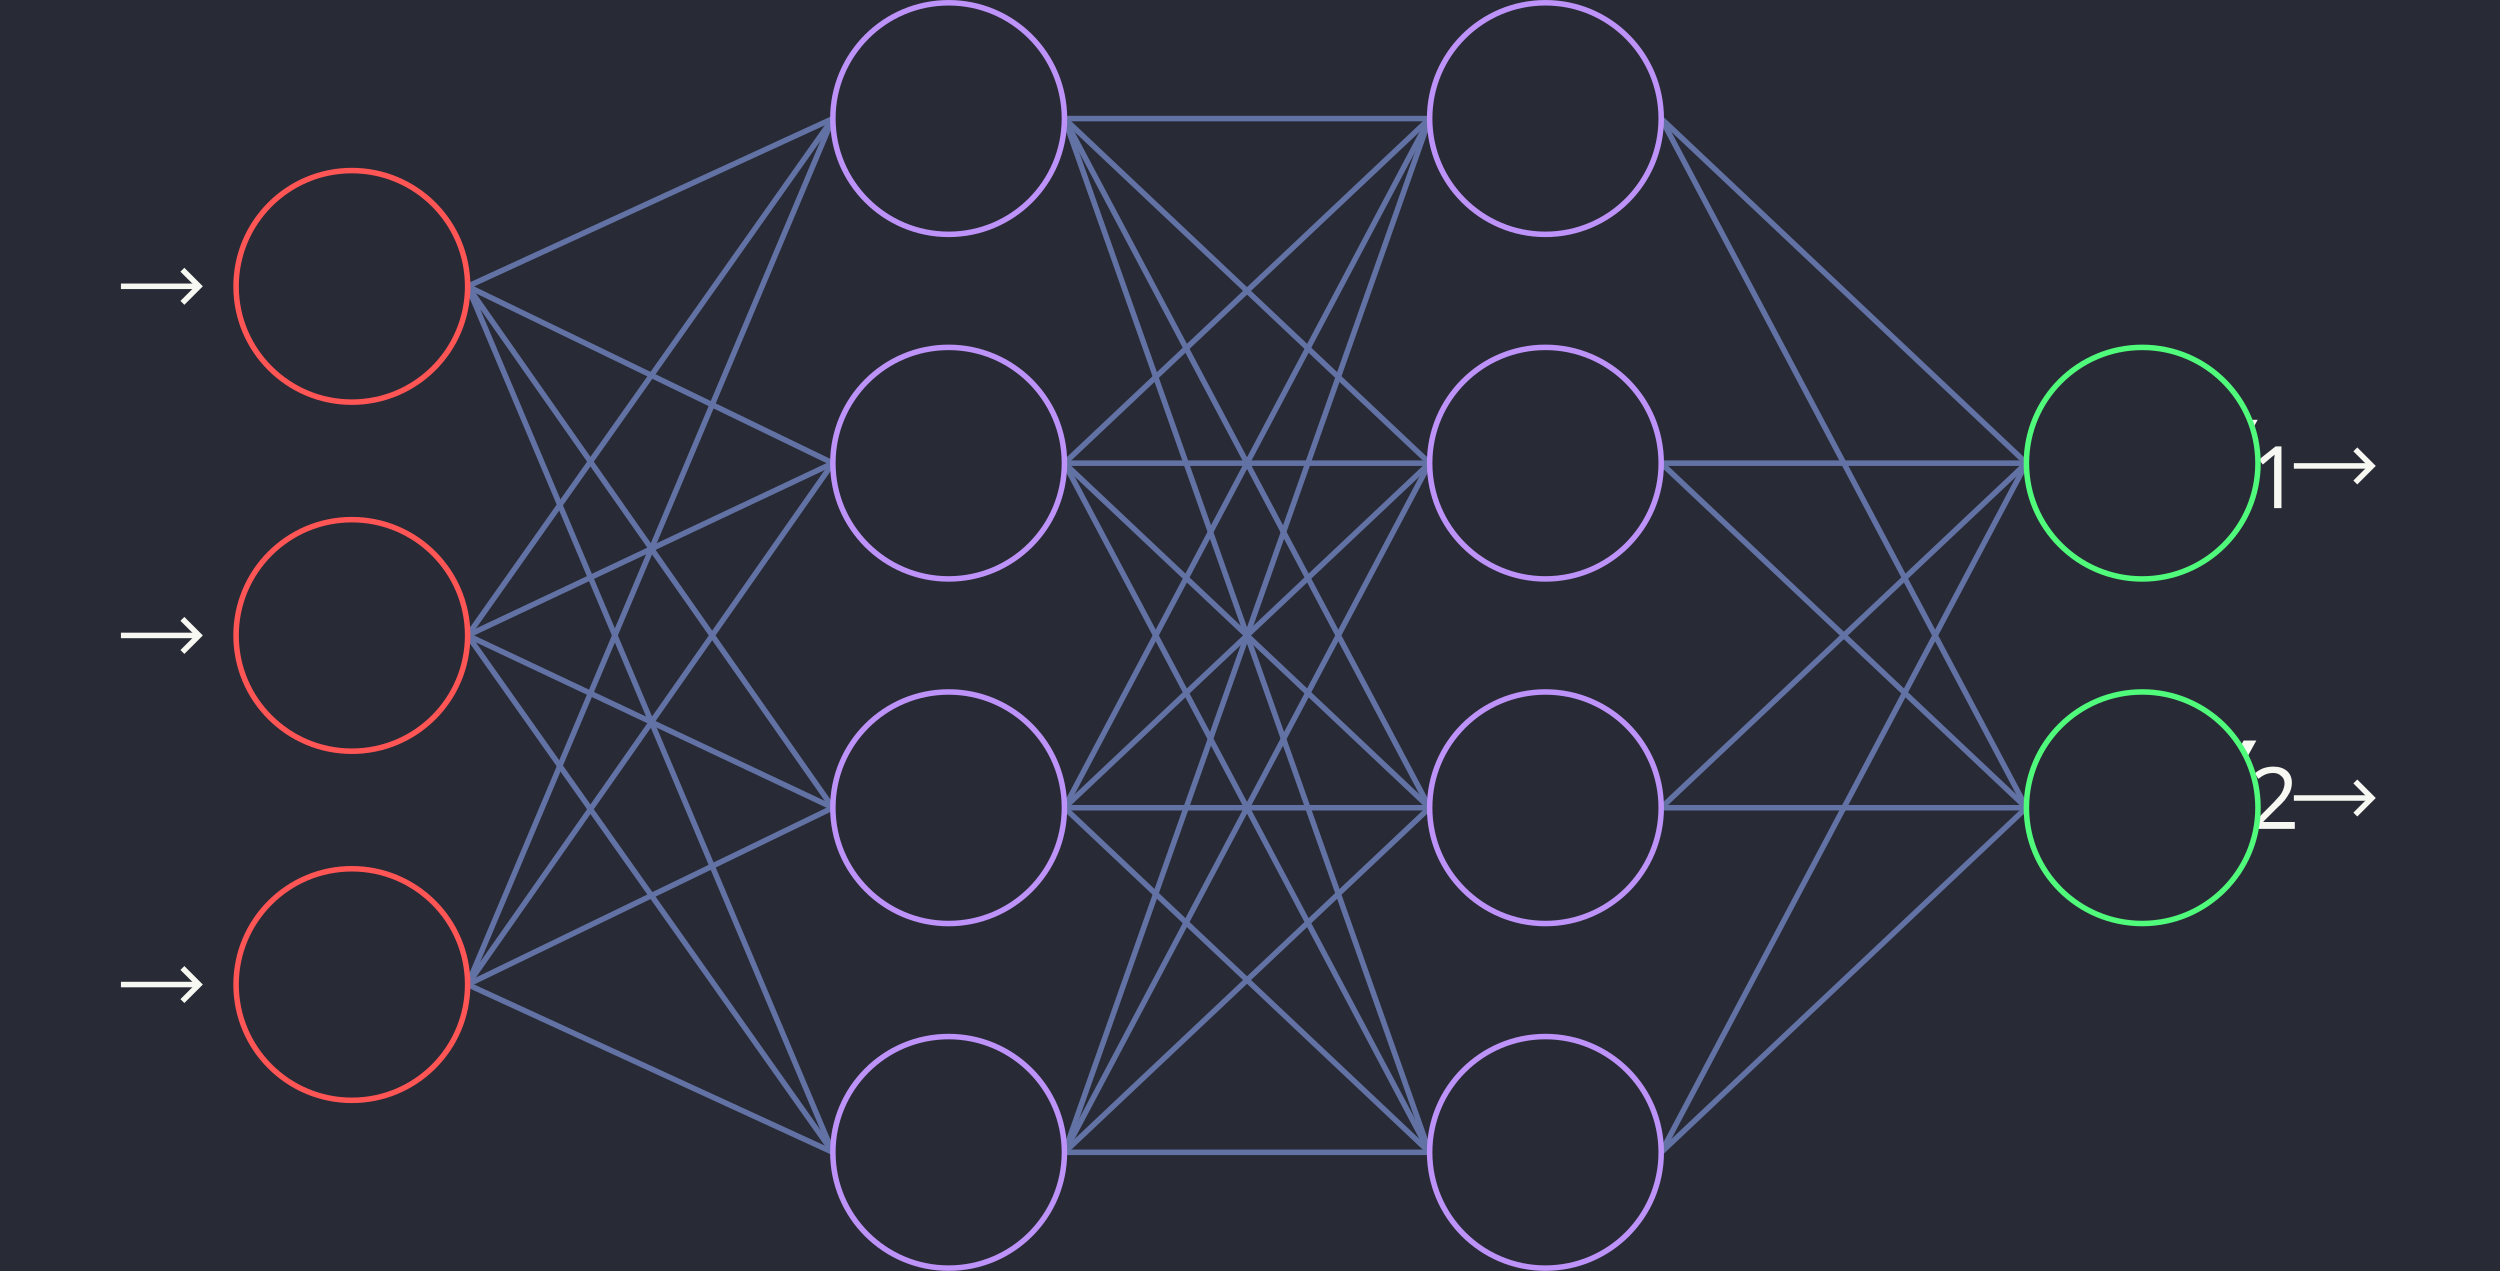
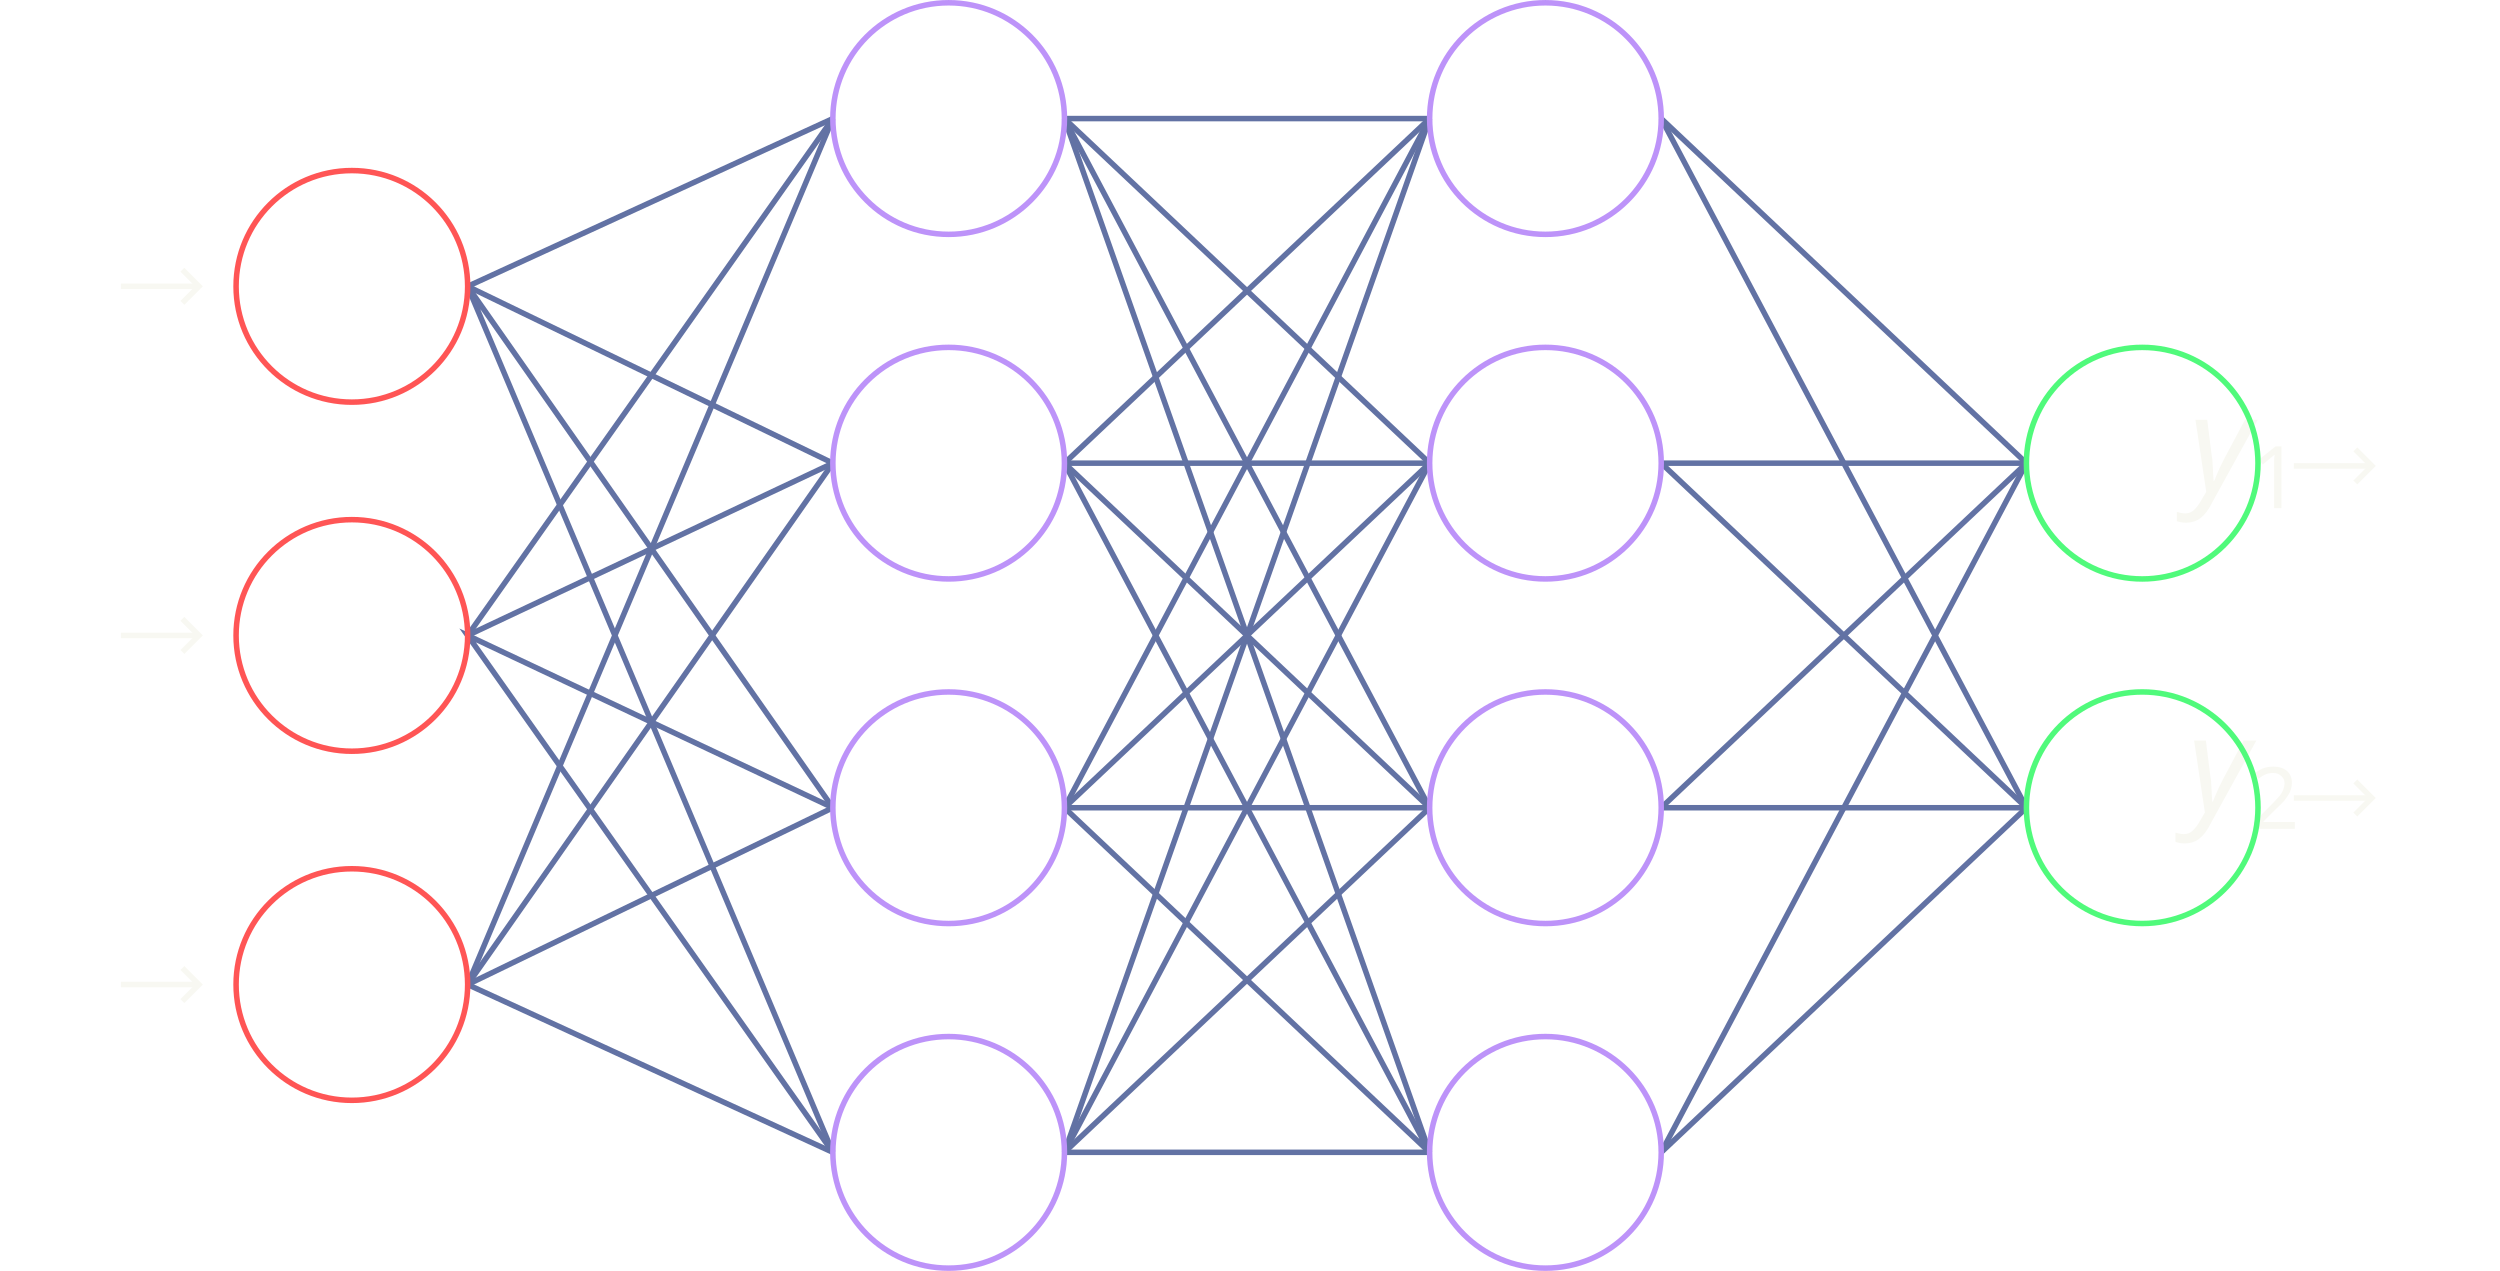
<svg xmlns="http://www.w3.org/2000/svg" width="79.717mm" height="40.525mm" viewBox="0 0 79.717 40.525" version="1.1" id="svg609">
  <defs id="defs606">
    <marker style="overflow:visible" id="Arrow1" refX="0" refY="0" orient="auto-start-reverse" markerWidth="4.061" markerHeight="6.707" viewBox="0 0 4.061 6.707" preserveAspectRatio="xMidYMid">
      <path style="fill:none;stroke:context-stroke;stroke-width:1;stroke-linecap:butt" d="M 3,-3 0,0 3,3" id="path5057" transform="rotate(180,0.125,0)" />
    </marker>
    <marker style="overflow:visible" id="Arrow1-3" refX="0" refY="0" orient="auto-start-reverse" markerWidth="4.061" markerHeight="6.707" viewBox="0 0 4.061 6.707" preserveAspectRatio="xMidYMid">
      <path style="fill:none;stroke:context-stroke;stroke-width:1;stroke-linecap:butt" d="M 3,-3 0,0 3,3" id="path5057-7" transform="rotate(180,0.125,0)" />
    </marker>
    <marker style="overflow:visible" id="Arrow1-9" refX="0" refY="0" orient="auto-start-reverse" markerWidth="4.061" markerHeight="6.707" viewBox="0 0 4.061 6.707" preserveAspectRatio="xMidYMid">
      <path style="fill:none;stroke:context-stroke;stroke-width:1;stroke-linecap:butt" d="M 3,-3 0,0 3,3" id="path5057-2" transform="rotate(180,0.125,0)" />
    </marker>
    <marker style="overflow:visible" id="Arrow1-8" refX="0" refY="0" orient="auto-start-reverse" markerWidth="4.061" markerHeight="6.707" viewBox="0 0 4.061 6.707" preserveAspectRatio="xMidYMid">
      <path style="fill:none;stroke:context-stroke;stroke-width:1;stroke-linecap:butt" d="M 3,-3 0,0 3,3" id="path5057-9" transform="rotate(180,0.125,0)" />
    </marker>
    <marker style="overflow:visible" id="Arrow1-36" refX="0" refY="0" orient="auto-start-reverse" markerWidth="4.061" markerHeight="6.707" viewBox="0 0 4.061 6.707" preserveAspectRatio="xMidYMid">
      <path style="fill:none;stroke:context-stroke;stroke-width:1;stroke-linecap:butt" d="M 3,-3 0,0 3,3" id="path5057-1" transform="rotate(180,0.125,0)" />
    </marker>
  </defs>
-   <g id="layer1" transform="translate(-76.41624,-68.05631)">
+   <g id="layer1" transform="translate(-76.41624,-68.05631)" style="display:none">
    <g id="g1481" style="fill:#282a36">
      <g id="g206" transform="matrix(0.3527778,0,0,-0.3527778,45.56714,139.7392)" style="fill:#282a36">
        <path d="M 0,0 H 453.543 V 255.118 H 0 Z" style="fill:#282a36;fill-opacity:1;fill-rule:nonzero;stroke:none" id="path208" />
      </g>
      <g id="g210" transform="matrix(0.3527778,0,0,-0.3527778,45.56714,59.75674)" style="fill:#282a36">
        <path d="M 0,0 H 453.543 V 28.396 H 0 Z" style="fill:#282a36;fill-opacity:1;fill-rule:nonzero;stroke:none" id="path212" />
      </g>
      <text xml:space="preserve" style="font-variant:normal;font-weight:bold;font-size:5.587px;font-family:'TeX Gyre Heros';-inkscape-font-specification:TeXGyreHeros-Bold;writing-mode:lr-tb;fill:#282a36;fill-opacity:1;fill-rule:nonzero;stroke:none;stroke-width:0.353" id="text216" x="48.567" y="57.454">
        <tspan x="48.567 53.21 56.557 58.406 59.949 62.96 66.056 69.151 72.246" y="57.454" id="tspan214" style="fill:#282a36;stroke-width:0.353">Motivação</tspan>
      </text>
      <text xml:space="preserve" style="font-variant:normal;font-weight:normal;font-size:4.218px;font-family:'NewCM Sans';-inkscape-font-specification:NewCM10-Book;writing-mode:lr-tb;fill:#282a36;fill-opacity:1;fill-rule:nonzero;stroke:none;stroke-width:0.353" id="text304" x="111.937" y="126.557">
        <tspan x="111.937" y="126.557" id="tspan302" style="fill:#282a36;stroke-width:0.353">.</tspan>
      </text>
      <path d="m 45.567,139.739 h 53.333 v -3.304 h -53.333 z" style="fill:#282a36;fill-opacity:1;fill-rule:nonzero;stroke:none;stroke-width:0.353" id="path310" />
      <text xml:space="preserve" style="font-variant:normal;font-weight:normal;font-size:1.94px;font-family:'TeX Gyre Heros';-inkscape-font-specification:TeXGyreHeros-Regular;writing-mode:lr-tb;fill:#282a36;fill-opacity:1;fill-rule:nonzero;stroke:none;stroke-width:0.353" id="text316" x="58.604" y="138.722">
        <tspan x="58.604 60.112 61.187 62.261 62.904 63.33 64.405 65.369 66.768 67.841 69.133 69.56 69.987 70.914 73.069 73.716 74.897 76.187 76.723 78.013 78.548 79.945 81.342 82.632 83.922 85.216" y="138.722" id="tspan314" style="fill:#282a36;stroke-width:0.353">GabrielD.Silva(FEIS/UNESP)</tspan>
      </text>
      <g id="g318" transform="matrix(0.3527778,0,0,-0.3527778,98.89975,139.7392)" style="fill:#282a36">
        <path d="M 0,0 H 151.179 V 9.365 H 0 Z" style="fill:#282a36;fill-opacity:1;fill-rule:nonzero;stroke:none" id="path320" />
      </g>
      <text xml:space="preserve" style="font-variant:normal;font-weight:normal;font-size:1.94px;font-family:'TeX Gyre Heros';-inkscape-font-specification:TeXGyreHeros-Regular;writing-mode:lr-tb;fill:#282a36;fill-opacity:1;fill-rule:nonzero;stroke:none;stroke-width:0.353" id="text324" x="107.515" y="138.722">
        <tspan x="107.515 108.807 109.881 110.956 111.645 112.153 113.228 113.655 114.621 115.696 116.771 118.383 119.458 120.532 121.048 122.661 123.737 125.35 126.64 127.066 128.023 128.529 129.604 131.216 132.291 133.797 134.332 135.407 135.913 136.988 137.415 137.842 138.916 139.991 141.066 141.572 142.647" y="138.722" id="tspan322" style="fill:#282a36;stroke-width:0.353">AperfeiçoamentodeSistemasInteligentes</tspan>
      </text>
      <g id="g326" transform="matrix(0.3527778,0,0,-0.3527778,152.2323,139.7392)" style="fill:#282a36">
        <path d="M 0,0 H 151.179 V 9.365 H 0 Z" style="fill:#282a36;fill-opacity:1;fill-rule:nonzero;stroke:none" id="path328" />
      </g>
      <text xml:space="preserve" style="font-variant:normal;font-weight:normal;font-size:1.94px;font-family:'TeX Gyre Heros';-inkscape-font-specification:TeXGyreHeros-Regular;writing-mode:lr-tb;fill:#282a36;fill-opacity:1;fill-rule:nonzero;stroke:none;stroke-width:0.353" id="text332" x="179.222" y="138.722">
        <tspan x="179.222 180.297 181.911 182.986 184.6 185.675 186.749 187.392 187.818 188.784 189.859 191.473 192.548 193.623 194.698" y="138.722" id="tspan330" style="fill:#282a36;stroke-width:0.353">14deabrilde2023</tspan>
      </text>
      <text xml:space="preserve" style="font-variant:normal;font-weight:normal;font-size:1.94px;font-family:'TeX Gyre Heros';-inkscape-font-specification:TeXGyreHeros-Regular;writing-mode:lr-tb;fill:#282a36;fill-opacity:1;fill-rule:nonzero;stroke:none;stroke-width:0.353" id="text336" x="200.196" y="138.722">
        <tspan x="200.196 201.592 202.452" y="138.722" id="tspan334" style="fill:#282a36;stroke-width:0.353">3/5</tspan>
      </text>
    </g>
  </g>
  <g id="layer2" transform="translate(-30.8491,-18.31705)">
    <text xml:space="preserve" style="font-style:italic;font-variant:normal;font-weight:normal;font-stretch:normal;font-size:4.233px;font-family:NewComputerModern;-inkscape-font-specification:'NewComputerModern Italic';text-align:center;text-anchor:middle;fill:#f8f8f2;stroke:none;stroke-width:0.176;paint-order:markers fill stroke" x="32.295" y="27.958" id="text1326">
      <tspan id="tspan1324" style="font-style:italic;font-variant:normal;font-weight:normal;font-stretch:normal;font-family:NewComputerModern;-inkscape-font-specification:'NewComputerModern Italic';fill:#f8f8f2;stroke:none;stroke-width:0.176" x="32.295" y="27.958">x<tspan style="font-style:normal;font-variant:normal;font-weight:normal;font-stretch:normal;font-size:65%;font-family:NewComputerModern;-inkscape-font-specification:NewComputerModern;baseline-shift:sub" id="tspan1532">1</tspan>
      </tspan>
    </text>
    <text xml:space="preserve" style="font-style:italic;font-variant:normal;font-weight:normal;font-stretch:normal;font-size:4.233px;font-family:NewComputerModern;-inkscape-font-specification:'NewComputerModern Italic';text-align:center;text-anchor:middle;fill:#f8f8f2;stroke:none;stroke-width:0.176;paint-order:markers fill stroke" x="109.029" y="33.968" id="text1326-8">
      <tspan id="tspan1324-7" style="font-style:italic;font-variant:normal;font-weight:normal;font-stretch:normal;font-family:NewComputerModern;-inkscape-font-specification:'NewComputerModern Italic';fill:#f8f8f2;stroke:none;stroke-width:0.176" x="109.029" y="33.968">y<tspan style="font-style:normal;font-variant:normal;font-weight:normal;font-stretch:normal;font-size:65%;font-family:NewComputerModern;-inkscape-font-specification:NewComputerModern;baseline-shift:sub" id="tspan1532-9">1</tspan>
      </tspan>
    </text>
    <text xml:space="preserve" style="font-style:italic;font-variant:normal;font-weight:normal;font-stretch:normal;font-size:4.233px;font-family:NewComputerModern;-inkscape-font-specification:'NewComputerModern Italic';text-align:center;text-anchor:middle;fill:#f8f8f2;stroke:none;stroke-width:0.176;paint-order:markers fill stroke" x="108.987" y="44.195" id="text1326-8-2">
      <tspan id="tspan1324-7-0" style="font-style:italic;font-variant:normal;font-weight:normal;font-stretch:normal;font-family:NewComputerModern;-inkscape-font-specification:'NewComputerModern Italic';fill:#f8f8f2;stroke:none;stroke-width:0.176" x="108.987" y="44.195">y<tspan style="font-style:normal;font-variant:normal;font-weight:normal;font-stretch:normal;font-size:65%;font-family:NewComputerModern;-inkscape-font-specification:NewComputerModern;baseline-shift:sub" id="tspan1532-9-2">2</tspan>
      </tspan>
    </text>
    <text xml:space="preserve" style="font-style:italic;font-variant:normal;font-weight:normal;font-stretch:normal;font-size:4.233px;font-family:NewComputerModern;-inkscape-font-specification:'NewComputerModern Italic';text-align:center;text-anchor:middle;fill:#f8f8f2;stroke:none;stroke-width:0.176;paint-order:markers fill stroke" x="32.295" y="39.09" id="text1326-6">
      <tspan id="tspan1324-0" style="font-style:italic;font-variant:normal;font-weight:normal;font-stretch:normal;font-family:NewComputerModern;-inkscape-font-specification:'NewComputerModern Italic';fill:#f8f8f2;stroke:none;stroke-width:0.176" x="32.295" y="39.09">x<tspan style="font-style:normal;font-variant:normal;font-weight:normal;font-stretch:normal;font-size:65%;font-family:NewComputerModern;-inkscape-font-specification:NewComputerModern;baseline-shift:sub" id="tspan1532-6">2</tspan>
      </tspan>
    </text>
    <text xml:space="preserve" style="font-style:italic;font-variant:normal;font-weight:normal;font-stretch:normal;font-size:4.233px;font-family:NewComputerModern;-inkscape-font-specification:'NewComputerModern Italic';text-align:center;text-anchor:middle;fill:#f8f8f2;stroke:none;stroke-width:0.176;paint-order:markers fill stroke" x="32.295" y="50.192" id="text1326-2">
      <tspan id="tspan1324-6" style="font-style:italic;font-variant:normal;font-weight:normal;font-stretch:normal;font-family:NewComputerModern;-inkscape-font-specification:'NewComputerModern Italic';fill:#f8f8f2;stroke:none;stroke-width:0.176" x="32.295" y="50.192">x<tspan style="font-style:normal;font-variant:normal;font-weight:normal;font-stretch:normal;font-size:65%;font-family:NewComputerModern;-inkscape-font-specification:NewComputerModern;baseline-shift:sub" id="tspan1532-1">3</tspan>
      </tspan>
    </text>
    <g id="g2772" style="stroke:#6272a4;stroke-width:0.176;stroke-dasharray:none">
      <path style="fill:none;stroke:#6272a4;stroke-width:0.176;stroke-dasharray:none;paint-order:markers fill stroke" d="M 45.761,27.448 C 49.643,25.664 53.524,23.881 57.406,22.098" id="path1931" />
      <path style="fill:none;stroke:#6272a4;stroke-width:0.176;stroke-dasharray:none;paint-order:markers fill stroke" d="M 45.761,27.448 57.406,33.086" id="path2061" />
      <path style="fill:none;stroke:#6272a4;stroke-width:0.176;stroke-dasharray:none;paint-order:markers fill stroke" d="M 57.406,44.073 45.761,27.448 57.406,55.061" id="path2063" />
      <path style="fill:none;stroke:#6272a4;stroke-width:0.176;stroke-dasharray:none;paint-order:markers fill stroke" d="M 45.761,38.579 57.406,22.098" id="path2065" />
      <path style="fill:none;stroke:#6272a4;stroke-width:0.176;stroke-dasharray:none;paint-order:markers fill stroke" d="M 45.761,38.579 57.406,33.086" id="path2067" />
      <path style="fill:none;stroke:#6272a4;stroke-width:0.176;stroke-dasharray:none;paint-order:markers fill stroke" d="M 45.761,49.711 57.406,33.086" id="path2069" />
      <path style="fill:none;stroke:#6272a4;stroke-width:0.176;stroke-dasharray:none;paint-order:markers fill stroke" d="M 57.406,44.073 45.761,38.579 57.406,55.061" id="path2071" />
      <path style="fill:none;stroke:#6272a4;stroke-width:0.176;stroke-dasharray:none;paint-order:markers fill stroke" d="M 45.761,49.711 57.406,22.098" id="path2073" />
      <path style="fill:none;stroke:#6272a4;stroke-width:0.176;stroke-dasharray:none;paint-order:markers fill stroke" d="M 45.761,49.711 57.406,44.073" id="path2075" />
      <path style="fill:none;stroke:#6272a4;stroke-width:0.176;stroke-dasharray:none;paint-order:markers fill stroke" d="M 45.761,49.711 57.406,55.061" id="path2077" />
    </g>
-     <g id="g1209" style="stroke:#ff5555;stroke-width:0.176;stroke-dasharray:none">
-       <circle style="fill:#282a36;stroke:#ff5555;stroke-width:0.176;stroke-dasharray:none;paint-order:markers fill stroke" id="path1072" cx="42.069" cy="27.448" r="3.692" />
-       <circle style="fill:#282a36;stroke:#ff5555;stroke-width:0.176;stroke-dasharray:none;paint-order:markers fill stroke" id="path1072-3" cx="42.069" cy="38.579" r="3.692" />
-       <circle style="fill:#282a36;stroke:#ff5555;stroke-width:0.176;stroke-dasharray:none;paint-order:markers fill stroke" id="path1072-6" cx="42.069" cy="49.711" r="3.692" />
+     <g id="g1209" style="stroke:#ff5555;stroke-width:0.176;stroke-dasharray:none;fill:none">
+       <circle style="fill:none;stroke:#ff5555;stroke-width:0.176;stroke-dasharray:none;paint-order:markers fill stroke" id="path1072" cx="42.069" cy="27.448" r="3.692" />
+       <circle style="fill:none;stroke:#ff5555;stroke-width:0.176;stroke-dasharray:none;paint-order:markers fill stroke" id="path1072-3" cx="42.069" cy="38.579" r="3.692" />
+       <circle style="fill:none;stroke:#ff5555;stroke-width:0.176;stroke-dasharray:none;paint-order:markers fill stroke" id="path1072-6" cx="42.069" cy="49.711" r="3.692" />
    </g>
    <g id="g2789" style="stroke:#6272a4;stroke-width:0.176;stroke-dasharray:none">
      <path style="fill:none;stroke:#6272a4;stroke-width:0.176;stroke-dasharray:none;paint-order:markers fill stroke" d="M 64.79,22.098 H 76.435" id="path2154" />
      <path style="fill:none;stroke:#6272a4;stroke-width:0.176;stroke-dasharray:none;paint-order:markers fill stroke" d="M 64.79,33.086 76.435,22.098" id="path2156" />
      <path style="fill:none;stroke:#6272a4;stroke-width:0.176;stroke-dasharray:none;paint-order:markers fill stroke" d="M 64.79,44.073 76.435,22.098" id="path2158" />
      <path style="fill:none;stroke:#6272a4;stroke-width:0.176;stroke-dasharray:none;paint-order:markers fill stroke" d="M 64.79,55.061 76.435,22.098" id="path2160" />
      <path style="fill:none;stroke:#6272a4;stroke-width:0.176;stroke-dasharray:none;paint-order:markers fill stroke" d="M 64.79,22.098 76.435,33.086" id="path2168" />
      <path style="fill:none;stroke:#6272a4;stroke-width:0.176;stroke-dasharray:none;paint-order:markers fill stroke" d="M 64.79,33.086 H 76.435" id="path2170" />
      <path style="fill:none;stroke:#6272a4;stroke-width:0.176;stroke-dasharray:none;paint-order:markers fill stroke" d="M 64.79,44.073 76.435,33.086" id="path2172" />
      <path style="fill:none;stroke:#6272a4;stroke-width:0.176;stroke-dasharray:none;paint-order:markers fill stroke" d="M 64.79,55.061 76.435,33.086" id="path2174" />
      <path style="fill:none;stroke:#6272a4;stroke-width:0.176;stroke-dasharray:none;paint-order:markers fill stroke" d="M 64.79,22.098 76.435,44.073" id="path2176" />
      <path style="fill:none;stroke:#6272a4;stroke-width:0.176;stroke-dasharray:none;paint-order:markers fill stroke" d="M 64.79,33.086 76.435,44.073" id="path2178" />
      <path style="fill:none;stroke:#6272a4;stroke-width:0.176;stroke-dasharray:none;paint-order:markers fill stroke" d="M 64.79,44.073 H 76.435" id="path2180" />
      <path style="fill:none;stroke:#6272a4;stroke-width:0.176;stroke-dasharray:none;paint-order:markers fill stroke" d="M 64.79,55.061 76.435,44.073" id="path2182" />
      <path style="fill:none;stroke:#6272a4;stroke-width:0.176;stroke-dasharray:none;paint-order:markers fill stroke" d="M 76.435,55.061 64.79,22.098" id="path2271" />
      <path style="fill:none;stroke:#6272a4;stroke-width:0.176;stroke-dasharray:none;paint-order:markers fill stroke" d="M 64.79,33.086 76.435,55.061 64.79,44.073" id="path2273" />
      <path style="fill:none;stroke:#6272a4;stroke-width:0.176;stroke-dasharray:none;paint-order:markers fill stroke" d="M 76.435,55.061 H 64.79" id="path2275" />
    </g>
-     <g id="g1215" transform="translate(0.3544477,2.691594)" style="stroke:#bd93f9;stroke-width:0.176;stroke-dasharray:none">
-       <circle style="fill:#282a36;stroke:#bd93f9;stroke-width:0.176;stroke-dasharray:none;paint-order:markers fill stroke" id="path1072-7" cx="60.744" cy="19.406" r="3.692" />
-       <circle style="fill:#282a36;stroke:#bd93f9;stroke-width:0.176;stroke-dasharray:none;paint-order:markers fill stroke" id="path1072-5" cx="60.744" cy="30.394" r="3.692" />
-       <circle style="fill:#282a36;stroke:#bd93f9;stroke-width:0.176;stroke-dasharray:none;paint-order:markers fill stroke" id="path1072-35" cx="60.744" cy="41.382" r="3.692" />
-       <circle style="fill:#282a36;stroke:#bd93f9;stroke-width:0.176;stroke-dasharray:none;paint-order:markers fill stroke" id="path1072-62" cx="60.744" cy="52.37" r="3.692" />
+     <g id="g1215" transform="translate(0.3544477,2.691594)" style="stroke:#bd93f9;stroke-width:0.176;stroke-dasharray:none;fill:none">
+       <circle style="fill:none;stroke:#bd93f9;stroke-width:0.176;stroke-dasharray:none;paint-order:markers fill stroke" id="path1072-7" cx="60.744" cy="19.406" r="3.692" />
+       <circle style="fill:none;stroke:#bd93f9;stroke-width:0.176;stroke-dasharray:none;paint-order:markers fill stroke" id="path1072-5" cx="60.744" cy="30.394" r="3.692" />
+       <circle style="fill:none;stroke:#bd93f9;stroke-width:0.176;stroke-dasharray:none;paint-order:markers fill stroke" id="path1072-35" cx="60.744" cy="41.382" r="3.692" />
+       <circle style="fill:none;stroke:#bd93f9;stroke-width:0.176;stroke-dasharray:none;paint-order:markers fill stroke" id="path1072-62" cx="60.744" cy="52.37" r="3.692" />
    </g>
    <g id="g2799" style="stroke:#6272a4;stroke-width:0.176;stroke-dasharray:none">
      <path style="fill:none;stroke:#6272a4;stroke-width:0.176;stroke-dasharray:none;paint-order:markers fill stroke" d="m 83.82,22.098 11.645,10.988" id="path2649" />
      <path style="fill:none;stroke:#6272a4;stroke-width:0.176;stroke-dasharray:none;paint-order:markers fill stroke" d="m 83.82,33.086 11.645,-3e-6" id="path2651" />
      <path style="fill:none;stroke:#6272a4;stroke-width:0.176;stroke-dasharray:none;paint-order:markers fill stroke" d="M 83.82,44.073 95.465,33.086" id="path2653" />
      <path style="fill:none;stroke:#6272a4;stroke-width:0.176;stroke-dasharray:none;paint-order:markers fill stroke" d="M 83.82,55.061 95.465,33.086" id="path2655" />
      <path style="fill:none;stroke:#6272a4;stroke-width:0.176;stroke-dasharray:none;paint-order:markers fill stroke" d="M 83.82,22.098 95.465,44.073" id="path2657" />
      <path style="fill:none;stroke:#6272a4;stroke-width:0.176;stroke-dasharray:none;paint-order:markers fill stroke" d="M 83.82,33.086 95.465,44.073" id="path2659" />
      <path style="fill:none;stroke:#6272a4;stroke-width:0.176;stroke-dasharray:none;paint-order:markers fill stroke" d="M 83.82,44.073 H 95.465" id="path2661" />
      <path style="fill:none;stroke:#6272a4;stroke-width:0.176;stroke-dasharray:none;paint-order:markers fill stroke" d="m 83.82,55.061 11.645,-10.988" id="path2663" />
    </g>
-     <g id="g2803" style="stroke:#50fa7b;stroke-width:0.176;stroke-dasharray:none">
-       <circle style="fill:#282a36;stroke:#50fa7b;stroke-width:0.176;stroke-dasharray:none;paint-order:markers fill stroke" id="path1072-9" cx="99.157" cy="33.086" r="3.692" />
-       <circle style="fill:#282a36;stroke:#50fa7b;stroke-width:0.176;stroke-dasharray:none;paint-order:markers fill stroke" id="path1072-1" cx="99.157" cy="44.073" r="3.692" />
+     <g id="g2803" style="stroke:#50fa7b;stroke-width:0.176;stroke-dasharray:none;fill:none">
+       <circle style="fill:none;stroke:#50fa7b;stroke-width:0.176;stroke-dasharray:none;paint-order:markers fill stroke" id="path1072-9" cx="99.157" cy="33.086" r="3.692" />
+       <circle style="fill:none;stroke:#50fa7b;stroke-width:0.176;stroke-dasharray:none;paint-order:markers fill stroke" id="path1072-1" cx="99.157" cy="44.073" r="3.692" />
    </g>
-     <g id="g1215-2" transform="translate(19.3839,2.691594)" style="stroke:#bd93f9;stroke-width:0.176;stroke-dasharray:none">
-       <circle style="fill:#282a36;stroke:#bd93f9;stroke-width:0.176;stroke-dasharray:none;paint-order:markers fill stroke" id="path1072-7-7" cx="60.744" cy="19.406" r="3.692" />
-       <circle style="fill:#282a36;stroke:#bd93f9;stroke-width:0.176;stroke-dasharray:none;paint-order:markers fill stroke" id="path1072-5-0" cx="60.744" cy="30.394" r="3.692" />
-       <circle style="fill:#282a36;stroke:#bd93f9;stroke-width:0.176;stroke-dasharray:none;paint-order:markers fill stroke" id="path1072-35-9" cx="60.744" cy="41.382" r="3.692" />
-       <circle style="fill:#282a36;stroke:#bd93f9;stroke-width:0.176;stroke-dasharray:none;paint-order:markers fill stroke" id="path1072-62-3" cx="60.744" cy="52.37" r="3.692" />
+     <g id="g1215-2" transform="translate(19.3839,2.691594)" style="stroke:#bd93f9;stroke-width:0.176;stroke-dasharray:none;fill:none">
+       <circle style="fill:none;stroke:#bd93f9;stroke-width:0.176;stroke-dasharray:none;paint-order:markers fill stroke" id="path1072-7-7" cx="60.744" cy="19.406" r="3.692" />
+       <circle style="fill:none;stroke:#bd93f9;stroke-width:0.176;stroke-dasharray:none;paint-order:markers fill stroke" id="path1072-5-0" cx="60.744" cy="30.394" r="3.692" />
+       <circle style="fill:none;stroke:#bd93f9;stroke-width:0.176;stroke-dasharray:none;paint-order:markers fill stroke" id="path1072-35-9" cx="60.744" cy="41.382" r="3.692" />
+       <circle style="fill:none;stroke:#bd93f9;stroke-width:0.176;stroke-dasharray:none;paint-order:markers fill stroke" id="path1072-62-3" cx="60.744" cy="52.37" r="3.692" />
    </g>
    <path style="fill:none;stroke:#f8f8f2;stroke-width:0.176;stroke-dasharray:none;marker-end:url(#Arrow1);paint-order:markers fill stroke" d="m 34.705,27.446 h 2.444" id="path2969" />
    <path style="fill:none;stroke:#f8f8f2;stroke-width:0.176;stroke-dasharray:none;marker-end:url(#Arrow1-3);paint-order:markers fill stroke" d="m 34.705,38.579 h 2.444" id="path2969-5" />
    <path style="fill:none;stroke:#f8f8f2;stroke-width:0.176;stroke-dasharray:none;marker-end:url(#Arrow1-9);paint-order:markers fill stroke" d="m 34.705,49.711 h 2.444" id="path2969-2" />
    <path style="fill:none;stroke:#f8f8f2;stroke-width:0.176;stroke-dasharray:none;marker-end:url(#Arrow1-8);paint-order:markers fill stroke" d="m 103.993,33.174 h 2.444" id="path2969-7" />
    <path style="fill:none;stroke:#f8f8f2;stroke-width:0.176;stroke-dasharray:none;marker-end:url(#Arrow1-36);paint-order:markers fill stroke" d="m 103.993,43.763 h 2.444" id="path2969-29" />
  </g>
</svg>
